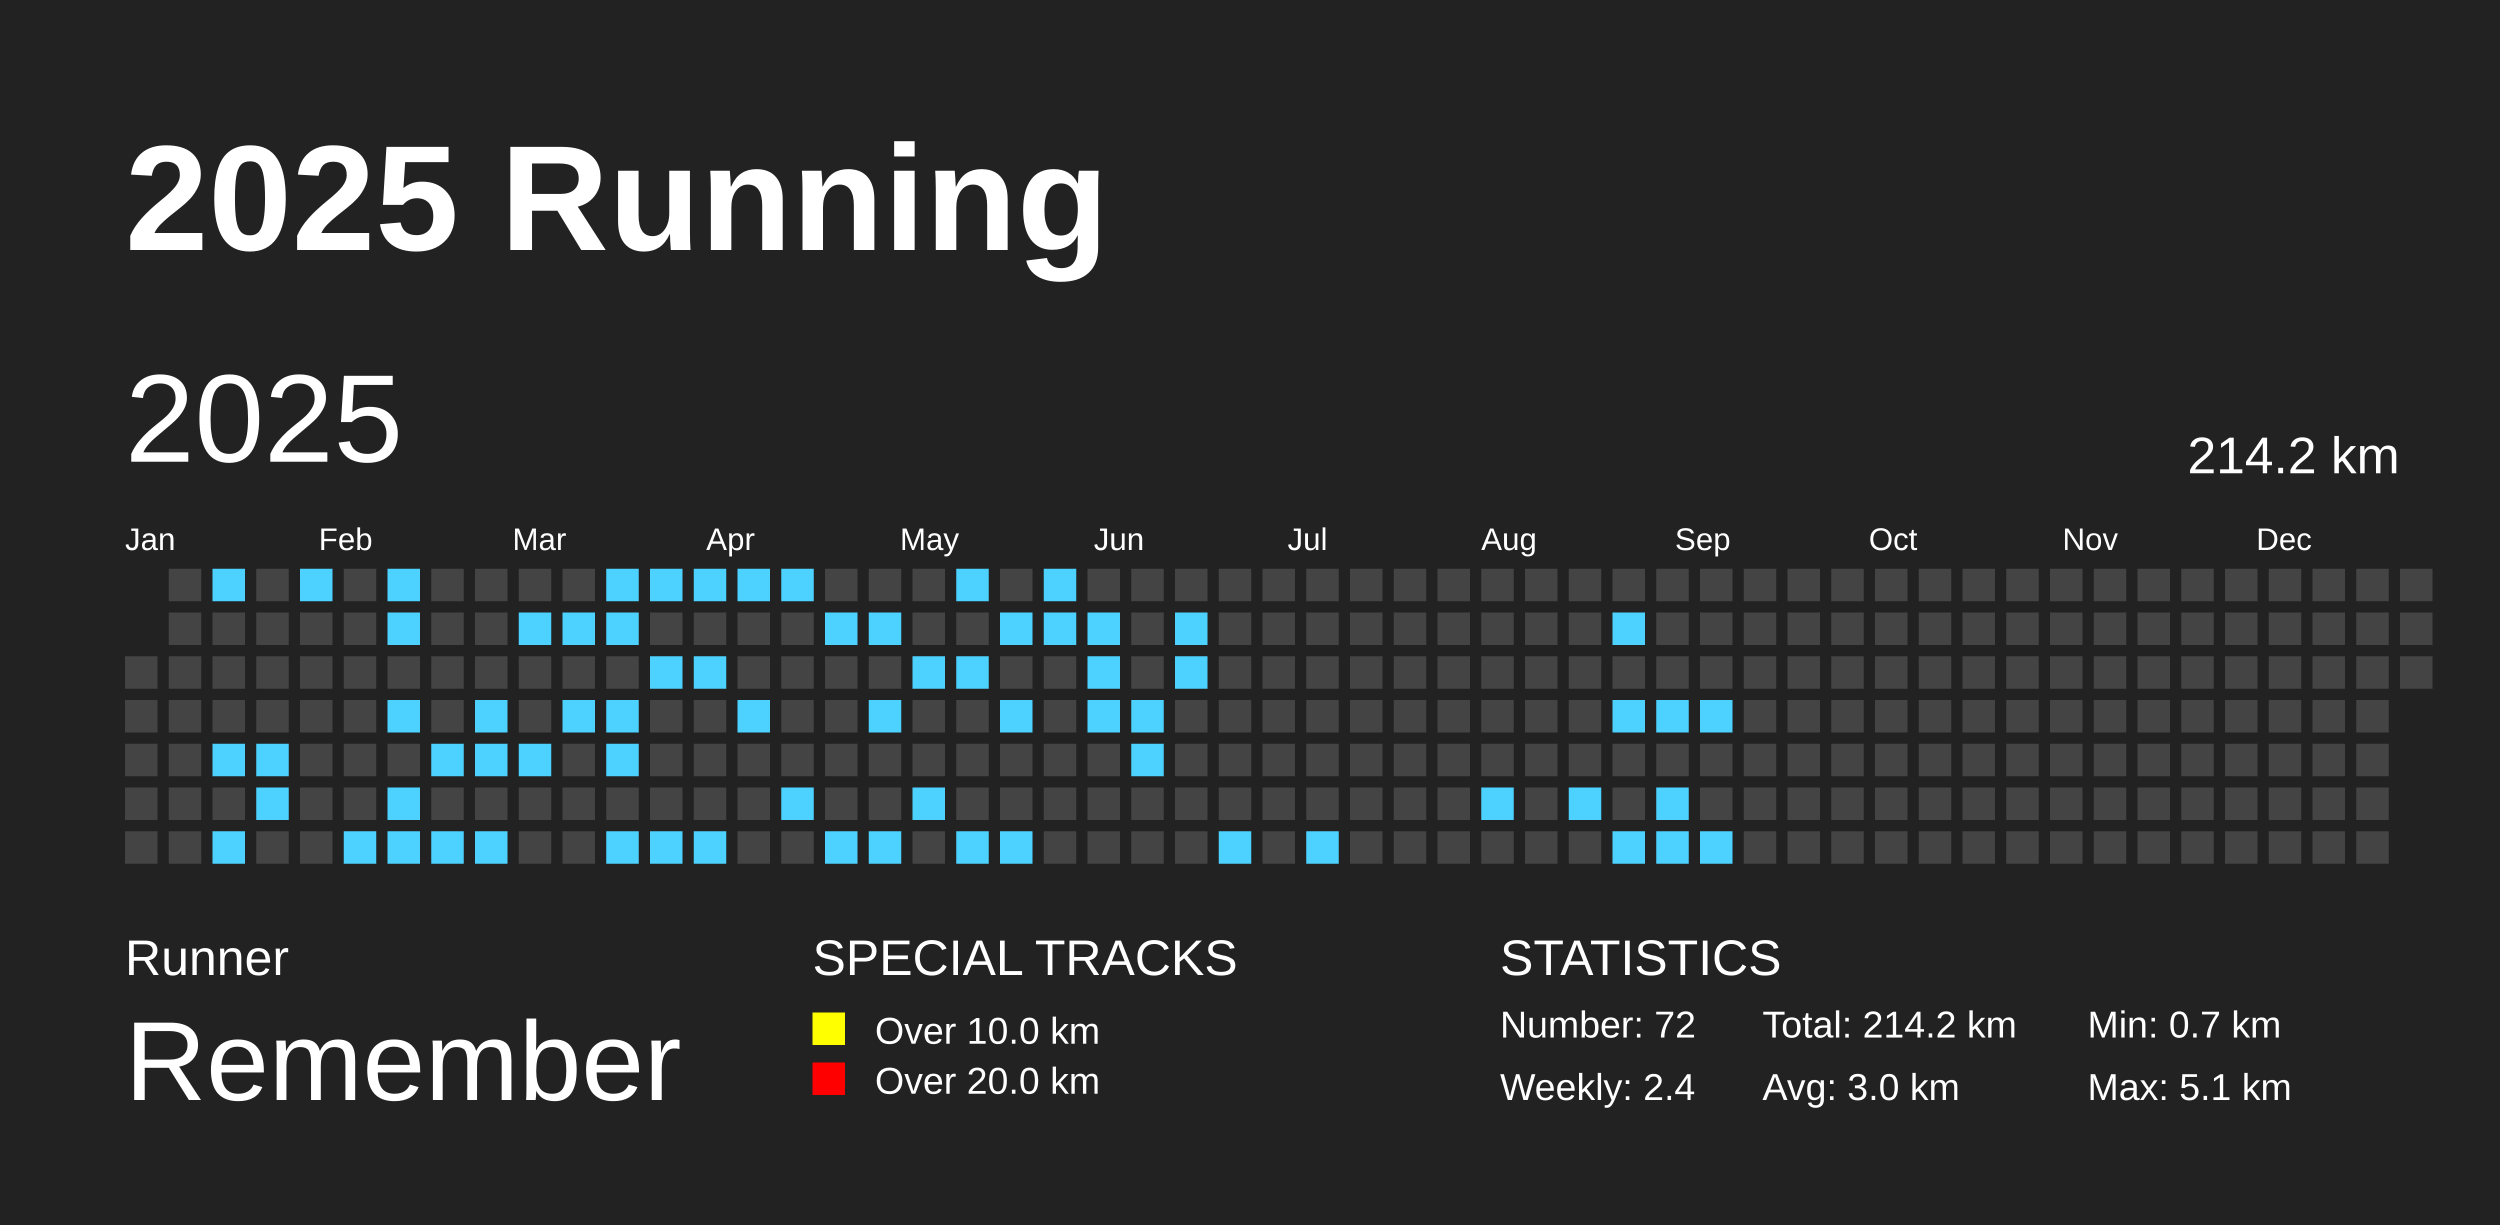
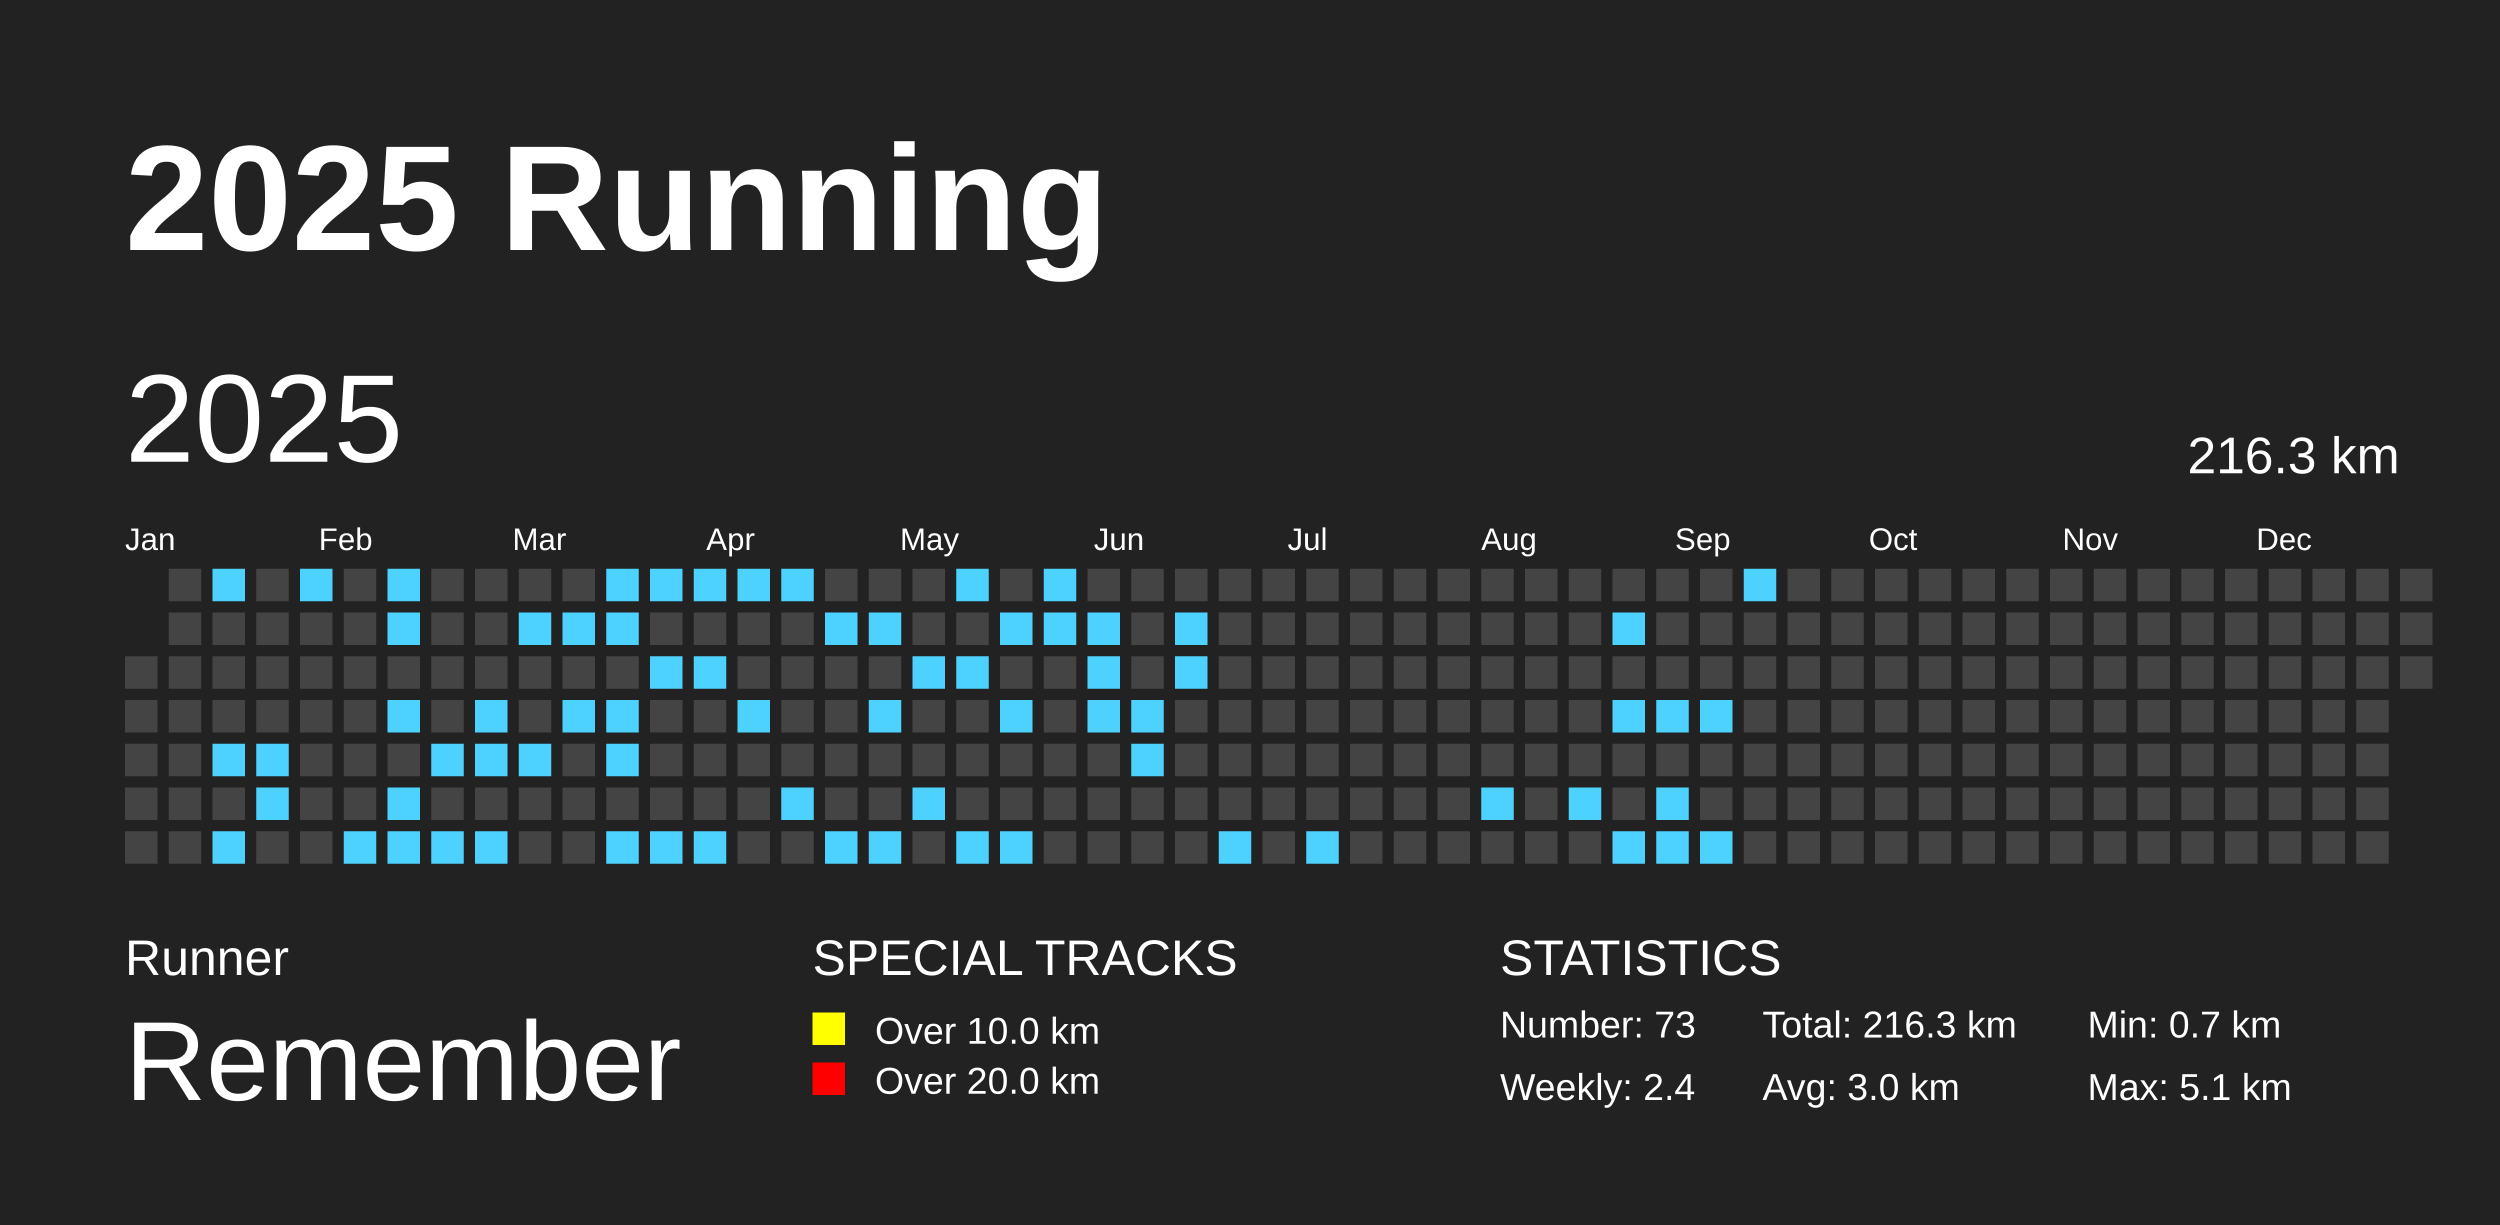
<svg xmlns="http://www.w3.org/2000/svg" baseProfile="full" height="98mm" version="1.1" viewBox="0,0,200,98" width="200mm">
  <defs />
  <rect fill="#222222" height="98" width="200" x="0" y="0" />
  <text fill="#FFFFFF" style="font-size:12px; font-family:Arial; font-weight:bold;" x="10" y="20">2025 Running</text>
  <text fill="#FFFFFF" style="font-size:4px; font-family:Arial" x="10" y="78">Runner</text>
  <text fill="#FFFFFF" style="font-size:9px; font-family:Arial" x="10" y="88">Remember</text>
  <text fill="#FFFFFF" style="font-size:4px; font-family:Arial" x="65" y="78">SPECIAL TRACKS</text>
  <rect fill="yellow" height="2.6" width="2.6" x="65" y="81" />
  <text fill="#FFFFFF" style="font-size:3px; font-family:Arial" x="70" y="83.5">Over 10.0 km</text>
  <rect fill="red" height="2.6" width="2.6" x="65" y="85" />
  <text fill="#FFFFFF" style="font-size:3px; font-family:Arial" x="70" y="87.5">Over 20.0 km</text>
  <text fill="#FFFFFF" style="font-size:4px; font-family:Arial" x="120" y="78">STATISTICS</text>
-   <text fill="#FFFFFF" style="font-size:3px; font-family:Arial" x="120" y="83">Number: 72</text>
+   <text fill="#FFFFFF" style="font-size:3px; font-family:Arial" x="120" y="83">Number: 73</text>
  <text fill="#FFFFFF" style="font-size:3px; font-family:Arial" x="120" y="88">Weekly: 2.4</text>
-   <text fill="#FFFFFF" style="font-size:3px; font-family:Arial" x="141" y="83">Total: 214.2 km</text>
+   <text fill="#FFFFFF" style="font-size:3px; font-family:Arial" x="141" y="83">Total: 216.3 km</text>
  <text fill="#FFFFFF" style="font-size:3px; font-family:Arial" x="141" y="88">Avg: 3.0 km</text>
  <text fill="#FFFFFF" style="font-size:3px; font-family:Arial" x="167" y="83">Min: 0.7 km</text>
  <text fill="#FFFFFF" style="font-size:3px; font-family:Arial" x="167" y="88">Max: 5.1 km</text>
  <text dominant-baseline="hanging" fill="#FFFFFF" style="font-size:10.0px; font-family:Arial;" x="10" y="30">2025</text>
-   <text dominant-baseline="hanging" fill="#FFFFFF" style="font-size:4.125px; font-family:Arial;" x="175" y="35">214.2 km</text>
+   <text dominant-baseline="hanging" fill="#FFFFFF" style="font-size:4.125px; font-family:Arial;" x="175" y="35">216.3 km</text>
  <text fill="#FFFFFF" style="font-size:2.5px; font-family:Arial" x="10.0" y="44">Jan</text>
  <text fill="#FFFFFF" style="font-size:2.5px; font-family:Arial" x="25.5" y="44">Feb</text>
  <text fill="#FFFFFF" style="font-size:2.5px; font-family:Arial" x="41.0" y="44">Mar</text>
  <text fill="#FFFFFF" style="font-size:2.5px; font-family:Arial" x="56.5" y="44">Apr</text>
  <text fill="#FFFFFF" style="font-size:2.5px; font-family:Arial" x="72.0" y="44">May</text>
  <text fill="#FFFFFF" style="font-size:2.5px; font-family:Arial" x="87.5" y="44">Jun</text>
  <text fill="#FFFFFF" style="font-size:2.5px; font-family:Arial" x="103.0" y="44">Jul</text>
  <text fill="#FFFFFF" style="font-size:2.5px; font-family:Arial" x="118.5" y="44">Aug</text>
  <text fill="#FFFFFF" style="font-size:2.5px; font-family:Arial" x="134.0" y="44">Sep</text>
  <text fill="#FFFFFF" style="font-size:2.5px; font-family:Arial" x="149.5" y="44">Oct</text>
  <text fill="#FFFFFF" style="font-size:2.5px; font-family:Arial" x="165.0" y="44">Nov</text>
  <text fill="#FFFFFF" style="font-size:2.5px; font-family:Arial" x="180.5" y="44">Dec</text>
  <rect fill="#444444" height="2.6" width="2.6" x="10.0" y="52.5" />
  <rect fill="#444444" height="2.6" width="2.6" x="10.0" y="56.0" />
  <rect fill="#444444" height="2.6" width="2.6" x="10.0" y="59.5" />
  <rect fill="#444444" height="2.6" width="2.6" x="10.0" y="63.0" />
  <rect fill="#444444" height="2.6" width="2.6" x="10.0" y="66.5" />
  <rect fill="#444444" height="2.6" width="2.6" x="13.5" y="45.5" />
  <rect fill="#444444" height="2.6" width="2.6" x="13.5" y="49.0" />
  <rect fill="#444444" height="2.6" width="2.6" x="13.5" y="52.5" />
  <rect fill="#444444" height="2.6" width="2.6" x="13.5" y="56.0" />
  <rect fill="#444444" height="2.6" width="2.6" x="13.5" y="59.5" />
  <rect fill="#444444" height="2.6" width="2.6" x="13.5" y="63.0" />
  <rect fill="#444444" height="2.6" width="2.6" x="13.5" y="66.5" />
  <rect fill="#4DD2FF" height="2.6" width="2.6" x="17.0" y="45.5" />
  <rect fill="#444444" height="2.6" width="2.6" x="17.0" y="49.0" />
  <rect fill="#444444" height="2.6" width="2.6" x="17.0" y="52.5" />
  <rect fill="#444444" height="2.6" width="2.6" x="17.0" y="56.0" />
  <rect fill="#4DD2FF" height="2.6" width="2.6" x="17.0" y="59.5" />
  <rect fill="#444444" height="2.6" width="2.6" x="17.0" y="63.0" />
  <rect fill="#4DD2FF" height="2.6" width="2.6" x="17.0" y="66.5" />
  <rect fill="#444444" height="2.6" width="2.6" x="20.5" y="45.5" />
  <rect fill="#444444" height="2.6" width="2.6" x="20.5" y="49.0" />
  <rect fill="#444444" height="2.6" width="2.6" x="20.5" y="52.5" />
  <rect fill="#444444" height="2.6" width="2.6" x="20.5" y="56.0" />
  <rect fill="#4DD2FF" height="2.6" width="2.6" x="20.5" y="59.5" />
  <rect fill="#4DD2FF" height="2.6" width="2.6" x="20.5" y="63.0" />
  <rect fill="#444444" height="2.6" width="2.6" x="20.5" y="66.5" />
  <rect fill="#4DD2FF" height="2.6" width="2.6" x="24.0" y="45.5" />
  <rect fill="#444444" height="2.6" width="2.6" x="24.0" y="49.0" />
  <rect fill="#444444" height="2.6" width="2.6" x="24.0" y="52.5" />
  <rect fill="#444444" height="2.6" width="2.6" x="24.0" y="56.0" />
  <rect fill="#444444" height="2.6" width="2.6" x="24.0" y="59.5" />
  <rect fill="#444444" height="2.6" width="2.6" x="24.0" y="63.0" />
  <rect fill="#444444" height="2.6" width="2.6" x="24.0" y="66.5" />
  <rect fill="#444444" height="2.6" width="2.6" x="27.5" y="45.5" />
  <rect fill="#444444" height="2.6" width="2.6" x="27.5" y="49.0" />
  <rect fill="#444444" height="2.6" width="2.6" x="27.5" y="52.5" />
  <rect fill="#444444" height="2.6" width="2.6" x="27.5" y="56.0" />
  <rect fill="#444444" height="2.6" width="2.6" x="27.5" y="59.5" />
  <rect fill="#444444" height="2.6" width="2.6" x="27.5" y="63.0" />
  <rect fill="#4DD2FF" height="2.6" width="2.6" x="27.5" y="66.5" />
  <rect fill="#4DD2FF" height="2.6" width="2.6" x="31.0" y="45.5" />
  <rect fill="#4DD2FF" height="2.6" width="2.6" x="31.0" y="49.0" />
  <rect fill="#444444" height="2.6" width="2.6" x="31.0" y="52.5" />
  <rect fill="#4DD2FF" height="2.6" width="2.6" x="31.0" y="56.0" />
  <rect fill="#444444" height="2.6" width="2.6" x="31.0" y="59.5" />
  <rect fill="#4DD2FF" height="2.6" width="2.6" x="31.0" y="63.0" />
  <rect fill="#4DD2FF" height="2.6" width="2.6" x="31.0" y="66.5" />
  <rect fill="#444444" height="2.6" width="2.6" x="34.5" y="45.5" />
  <rect fill="#444444" height="2.6" width="2.6" x="34.5" y="49.0" />
  <rect fill="#444444" height="2.6" width="2.6" x="34.5" y="52.5" />
  <rect fill="#444444" height="2.6" width="2.6" x="34.5" y="56.0" />
  <rect fill="#4DD2FF" height="2.6" width="2.6" x="34.5" y="59.5" />
  <rect fill="#444444" height="2.6" width="2.6" x="34.5" y="63.0" />
  <rect fill="#4DD2FF" height="2.6" width="2.6" x="34.5" y="66.5" />
  <rect fill="#444444" height="2.6" width="2.6" x="38.0" y="45.5" />
  <rect fill="#444444" height="2.6" width="2.6" x="38.0" y="49.0" />
  <rect fill="#444444" height="2.6" width="2.6" x="38.0" y="52.5" />
  <rect fill="#4DD2FF" height="2.6" width="2.6" x="38.0" y="56.0" />
  <rect fill="#4DD2FF" height="2.6" width="2.6" x="38.0" y="59.5" />
  <rect fill="#444444" height="2.6" width="2.6" x="38.0" y="63.0" />
  <rect fill="#4DD2FF" height="2.6" width="2.6" x="38.0" y="66.5" />
  <rect fill="#444444" height="2.6" width="2.6" x="41.5" y="45.5" />
  <rect fill="#4DD2FF" height="2.6" width="2.6" x="41.5" y="49.0" />
  <rect fill="#444444" height="2.6" width="2.6" x="41.5" y="52.5" />
  <rect fill="#444444" height="2.6" width="2.6" x="41.5" y="56.0" />
  <rect fill="#4DD2FF" height="2.6" width="2.6" x="41.5" y="59.5" />
  <rect fill="#444444" height="2.6" width="2.6" x="41.5" y="63.0" />
  <rect fill="#444444" height="2.6" width="2.6" x="41.5" y="66.5" />
  <rect fill="#444444" height="2.6" width="2.6" x="45.0" y="45.5" />
  <rect fill="#4DD2FF" height="2.6" width="2.6" x="45.0" y="49.0" />
  <rect fill="#444444" height="2.6" width="2.6" x="45.0" y="52.5" />
  <rect fill="#4DD2FF" height="2.6" width="2.6" x="45.0" y="56.0" />
  <rect fill="#444444" height="2.6" width="2.6" x="45.0" y="59.5" />
  <rect fill="#444444" height="2.6" width="2.6" x="45.0" y="63.0" />
  <rect fill="#444444" height="2.6" width="2.6" x="45.0" y="66.5" />
  <rect fill="#4DD2FF" height="2.6" width="2.6" x="48.5" y="45.5" />
  <rect fill="#4DD2FF" height="2.6" width="2.6" x="48.5" y="49.0" />
  <rect fill="#444444" height="2.6" width="2.6" x="48.5" y="52.5" />
  <rect fill="#4DD2FF" height="2.6" width="2.6" x="48.5" y="56.0" />
  <rect fill="#4DD2FF" height="2.6" width="2.6" x="48.5" y="59.5" />
  <rect fill="#444444" height="2.6" width="2.6" x="48.5" y="63.0" />
  <rect fill="#4DD2FF" height="2.6" width="2.6" x="48.5" y="66.5" />
  <rect fill="#4DD2FF" height="2.6" width="2.6" x="52.0" y="45.5" />
  <rect fill="#444444" height="2.6" width="2.6" x="52.0" y="49.0" />
  <rect fill="#4DD2FF" height="2.6" width="2.6" x="52.0" y="52.5" />
  <rect fill="#444444" height="2.6" width="2.6" x="52.0" y="56.0" />
  <rect fill="#444444" height="2.6" width="2.6" x="52.0" y="59.5" />
  <rect fill="#444444" height="2.6" width="2.6" x="52.0" y="63.0" />
  <rect fill="#4DD2FF" height="2.6" width="2.6" x="52.0" y="66.5" />
  <rect fill="#4DD2FF" height="2.6" width="2.6" x="55.5" y="45.5" />
  <rect fill="#444444" height="2.6" width="2.6" x="55.5" y="49.0" />
  <rect fill="#4DD2FF" height="2.6" width="2.6" x="55.5" y="52.5" />
  <rect fill="#444444" height="2.6" width="2.6" x="55.5" y="56.0" />
  <rect fill="#444444" height="2.6" width="2.6" x="55.5" y="59.5" />
  <rect fill="#444444" height="2.6" width="2.6" x="55.5" y="63.0" />
  <rect fill="#4DD2FF" height="2.6" width="2.6" x="55.5" y="66.5" />
  <rect fill="#4DD2FF" height="2.6" width="2.6" x="59.0" y="45.5" />
  <rect fill="#444444" height="2.6" width="2.6" x="59.0" y="49.0" />
  <rect fill="#444444" height="2.6" width="2.6" x="59.0" y="52.5" />
  <rect fill="#4DD2FF" height="2.6" width="2.6" x="59.0" y="56.0" />
  <rect fill="#444444" height="2.6" width="2.6" x="59.0" y="59.5" />
  <rect fill="#444444" height="2.6" width="2.6" x="59.0" y="63.0" />
  <rect fill="#444444" height="2.6" width="2.6" x="59.0" y="66.5" />
  <rect fill="#4DD2FF" height="2.6" width="2.6" x="62.5" y="45.5" />
  <rect fill="#444444" height="2.6" width="2.6" x="62.5" y="49.0" />
  <rect fill="#444444" height="2.6" width="2.6" x="62.5" y="52.5" />
  <rect fill="#444444" height="2.6" width="2.6" x="62.5" y="56.0" />
  <rect fill="#444444" height="2.6" width="2.6" x="62.5" y="59.5" />
  <rect fill="#4DD2FF" height="2.6" width="2.6" x="62.5" y="63.0" />
  <rect fill="#444444" height="2.6" width="2.6" x="62.5" y="66.5" />
  <rect fill="#444444" height="2.6" width="2.6" x="66.0" y="45.5" />
  <rect fill="#4DD2FF" height="2.6" width="2.6" x="66.0" y="49.0" />
  <rect fill="#444444" height="2.6" width="2.6" x="66.0" y="52.5" />
  <rect fill="#444444" height="2.6" width="2.6" x="66.0" y="56.0" />
  <rect fill="#444444" height="2.6" width="2.6" x="66.0" y="59.5" />
  <rect fill="#444444" height="2.6" width="2.6" x="66.0" y="63.0" />
  <rect fill="#4DD2FF" height="2.6" width="2.6" x="66.0" y="66.5" />
  <rect fill="#444444" height="2.6" width="2.6" x="69.5" y="45.5" />
  <rect fill="#4DD2FF" height="2.6" width="2.6" x="69.5" y="49.0" />
  <rect fill="#444444" height="2.6" width="2.6" x="69.5" y="52.5" />
  <rect fill="#4DD2FF" height="2.6" width="2.6" x="69.5" y="56.0" />
  <rect fill="#444444" height="2.6" width="2.6" x="69.5" y="59.5" />
  <rect fill="#444444" height="2.6" width="2.6" x="69.5" y="63.0" />
  <rect fill="#4DD2FF" height="2.6" width="2.6" x="69.5" y="66.5" />
  <rect fill="#444444" height="2.6" width="2.6" x="73.0" y="45.5" />
  <rect fill="#444444" height="2.6" width="2.6" x="73.0" y="49.0" />
  <rect fill="#4DD2FF" height="2.6" width="2.6" x="73.0" y="52.5" />
  <rect fill="#444444" height="2.6" width="2.6" x="73.0" y="56.0" />
  <rect fill="#444444" height="2.6" width="2.6" x="73.0" y="59.5" />
  <rect fill="#4DD2FF" height="2.6" width="2.6" x="73.0" y="63.0" />
  <rect fill="#444444" height="2.6" width="2.6" x="73.0" y="66.5" />
  <rect fill="#4DD2FF" height="2.6" width="2.6" x="76.5" y="45.5" />
  <rect fill="#444444" height="2.6" width="2.6" x="76.5" y="49.0" />
  <rect fill="#4DD2FF" height="2.6" width="2.6" x="76.5" y="52.5" />
  <rect fill="#444444" height="2.6" width="2.6" x="76.5" y="56.0" />
  <rect fill="#444444" height="2.6" width="2.6" x="76.5" y="59.5" />
  <rect fill="#444444" height="2.6" width="2.6" x="76.5" y="63.0" />
  <rect fill="#4DD2FF" height="2.6" width="2.6" x="76.5" y="66.5" />
  <rect fill="#444444" height="2.6" width="2.6" x="80.0" y="45.5" />
  <rect fill="#4DD2FF" height="2.6" width="2.6" x="80.0" y="49.0" />
  <rect fill="#444444" height="2.6" width="2.6" x="80.0" y="52.5" />
  <rect fill="#4DD2FF" height="2.6" width="2.6" x="80.0" y="56.0" />
  <rect fill="#444444" height="2.6" width="2.6" x="80.0" y="59.5" />
  <rect fill="#444444" height="2.6" width="2.6" x="80.0" y="63.0" />
  <rect fill="#4DD2FF" height="2.6" width="2.6" x="80.0" y="66.5" />
  <rect fill="#4DD2FF" height="2.6" width="2.6" x="83.5" y="45.5" />
  <rect fill="#4DD2FF" height="2.6" width="2.6" x="83.5" y="49.0" />
  <rect fill="#444444" height="2.6" width="2.6" x="83.5" y="52.5" />
  <rect fill="#444444" height="2.6" width="2.6" x="83.5" y="56.0" />
  <rect fill="#444444" height="2.6" width="2.6" x="83.5" y="59.5" />
  <rect fill="#444444" height="2.6" width="2.6" x="83.5" y="63.0" />
  <rect fill="#444444" height="2.6" width="2.6" x="83.5" y="66.5" />
  <rect fill="#444444" height="2.6" width="2.6" x="87.0" y="45.5" />
  <rect fill="#4DD2FF" height="2.6" width="2.6" x="87.0" y="49.0" />
  <rect fill="#4DD2FF" height="2.6" width="2.6" x="87.0" y="52.5" />
  <rect fill="#4DD2FF" height="2.6" width="2.6" x="87.0" y="56.0" />
  <rect fill="#444444" height="2.6" width="2.6" x="87.0" y="59.5" />
  <rect fill="#444444" height="2.6" width="2.6" x="87.0" y="63.0" />
  <rect fill="#444444" height="2.6" width="2.6" x="87.0" y="66.5" />
  <rect fill="#444444" height="2.6" width="2.6" x="90.5" y="45.5" />
  <rect fill="#444444" height="2.6" width="2.6" x="90.5" y="49.0" />
  <rect fill="#444444" height="2.6" width="2.6" x="90.5" y="52.5" />
  <rect fill="#4DD2FF" height="2.6" width="2.6" x="90.5" y="56.0" />
  <rect fill="#4DD2FF" height="2.6" width="2.6" x="90.5" y="59.5" />
  <rect fill="#444444" height="2.6" width="2.6" x="90.5" y="63.0" />
  <rect fill="#444444" height="2.6" width="2.6" x="90.5" y="66.5" />
  <rect fill="#444444" height="2.6" width="2.6" x="94.0" y="45.5" />
  <rect fill="#4DD2FF" height="2.6" width="2.6" x="94.0" y="49.0" />
  <rect fill="#4DD2FF" height="2.6" width="2.6" x="94.0" y="52.5" />
  <rect fill="#444444" height="2.6" width="2.6" x="94.0" y="56.0" />
  <rect fill="#444444" height="2.6" width="2.6" x="94.0" y="59.5" />
  <rect fill="#444444" height="2.6" width="2.6" x="94.0" y="63.0" />
  <rect fill="#444444" height="2.6" width="2.6" x="94.0" y="66.5" />
  <rect fill="#444444" height="2.6" width="2.6" x="97.5" y="45.5" />
  <rect fill="#444444" height="2.6" width="2.6" x="97.5" y="49.0" />
  <rect fill="#444444" height="2.6" width="2.6" x="97.5" y="52.5" />
  <rect fill="#444444" height="2.6" width="2.6" x="97.5" y="56.0" />
  <rect fill="#444444" height="2.6" width="2.6" x="97.5" y="59.5" />
  <rect fill="#444444" height="2.6" width="2.6" x="97.5" y="63.0" />
  <rect fill="#4DD2FF" height="2.6" width="2.6" x="97.5" y="66.5" />
  <rect fill="#444444" height="2.6" width="2.6" x="101.0" y="45.5" />
  <rect fill="#444444" height="2.6" width="2.6" x="101.0" y="49.0" />
  <rect fill="#444444" height="2.6" width="2.6" x="101.0" y="52.5" />
  <rect fill="#444444" height="2.6" width="2.6" x="101.0" y="56.0" />
  <rect fill="#444444" height="2.6" width="2.6" x="101.0" y="59.5" />
  <rect fill="#444444" height="2.6" width="2.6" x="101.0" y="63.0" />
  <rect fill="#444444" height="2.6" width="2.6" x="101.0" y="66.5" />
  <rect fill="#444444" height="2.6" width="2.6" x="104.5" y="45.5" />
  <rect fill="#444444" height="2.6" width="2.6" x="104.5" y="49.0" />
  <rect fill="#444444" height="2.6" width="2.6" x="104.5" y="52.5" />
  <rect fill="#444444" height="2.6" width="2.6" x="104.5" y="56.0" />
  <rect fill="#444444" height="2.6" width="2.6" x="104.5" y="59.5" />
  <rect fill="#444444" height="2.6" width="2.6" x="104.5" y="63.0" />
  <rect fill="#4DD2FF" height="2.6" width="2.6" x="104.5" y="66.5" />
  <rect fill="#444444" height="2.6" width="2.6" x="108.0" y="45.5" />
  <rect fill="#444444" height="2.6" width="2.6" x="108.0" y="49.0" />
  <rect fill="#444444" height="2.6" width="2.6" x="108.0" y="52.5" />
  <rect fill="#444444" height="2.6" width="2.6" x="108.0" y="56.0" />
  <rect fill="#444444" height="2.6" width="2.6" x="108.0" y="59.5" />
  <rect fill="#444444" height="2.6" width="2.6" x="108.0" y="63.0" />
  <rect fill="#444444" height="2.6" width="2.6" x="108.0" y="66.5" />
  <rect fill="#444444" height="2.6" width="2.6" x="111.5" y="45.5" />
  <rect fill="#444444" height="2.6" width="2.6" x="111.5" y="49.0" />
  <rect fill="#444444" height="2.6" width="2.6" x="111.5" y="52.5" />
  <rect fill="#444444" height="2.6" width="2.6" x="111.5" y="56.0" />
  <rect fill="#444444" height="2.6" width="2.6" x="111.5" y="59.5" />
  <rect fill="#444444" height="2.6" width="2.6" x="111.5" y="63.0" />
  <rect fill="#444444" height="2.6" width="2.6" x="111.5" y="66.5" />
  <rect fill="#444444" height="2.6" width="2.6" x="115.0" y="45.5" />
  <rect fill="#444444" height="2.6" width="2.6" x="115.0" y="49.0" />
  <rect fill="#444444" height="2.6" width="2.6" x="115.0" y="52.5" />
  <rect fill="#444444" height="2.6" width="2.6" x="115.0" y="56.0" />
  <rect fill="#444444" height="2.6" width="2.6" x="115.0" y="59.5" />
  <rect fill="#444444" height="2.6" width="2.6" x="115.0" y="63.0" />
  <rect fill="#444444" height="2.6" width="2.6" x="115.0" y="66.5" />
  <rect fill="#444444" height="2.6" width="2.6" x="118.5" y="45.5" />
  <rect fill="#444444" height="2.6" width="2.6" x="118.5" y="49.0" />
  <rect fill="#444444" height="2.6" width="2.6" x="118.5" y="52.5" />
  <rect fill="#444444" height="2.6" width="2.6" x="118.5" y="56.0" />
  <rect fill="#444444" height="2.6" width="2.6" x="118.5" y="59.5" />
  <rect fill="#4DD2FF" height="2.6" width="2.6" x="118.5" y="63.0" />
  <rect fill="#444444" height="2.6" width="2.6" x="118.5" y="66.5" />
  <rect fill="#444444" height="2.6" width="2.6" x="122.0" y="45.5" />
  <rect fill="#444444" height="2.6" width="2.6" x="122.0" y="49.0" />
  <rect fill="#444444" height="2.6" width="2.6" x="122.0" y="52.5" />
  <rect fill="#444444" height="2.6" width="2.6" x="122.0" y="56.0" />
  <rect fill="#444444" height="2.6" width="2.6" x="122.0" y="59.5" />
  <rect fill="#444444" height="2.6" width="2.6" x="122.0" y="63.0" />
  <rect fill="#444444" height="2.6" width="2.6" x="122.0" y="66.5" />
  <rect fill="#444444" height="2.6" width="2.6" x="125.5" y="45.5" />
  <rect fill="#444444" height="2.6" width="2.6" x="125.5" y="49.0" />
  <rect fill="#444444" height="2.6" width="2.6" x="125.5" y="52.5" />
  <rect fill="#444444" height="2.6" width="2.6" x="125.5" y="56.0" />
  <rect fill="#444444" height="2.6" width="2.6" x="125.5" y="59.5" />
  <rect fill="#4DD2FF" height="2.6" width="2.6" x="125.5" y="63.0" />
  <rect fill="#444444" height="2.6" width="2.6" x="125.5" y="66.5" />
  <rect fill="#444444" height="2.6" width="2.6" x="129.0" y="45.5" />
  <rect fill="#4DD2FF" height="2.6" width="2.6" x="129.0" y="49.0" />
  <rect fill="#444444" height="2.6" width="2.6" x="129.0" y="52.5" />
  <rect fill="#4DD2FF" height="2.6" width="2.6" x="129.0" y="56.0" />
  <rect fill="#444444" height="2.6" width="2.6" x="129.0" y="59.5" />
  <rect fill="#444444" height="2.6" width="2.6" x="129.0" y="63.0" />
  <rect fill="#4DD2FF" height="2.6" width="2.6" x="129.0" y="66.5" />
  <rect fill="#444444" height="2.6" width="2.6" x="132.5" y="45.5" />
  <rect fill="#444444" height="2.6" width="2.6" x="132.5" y="49.0" />
  <rect fill="#444444" height="2.6" width="2.6" x="132.5" y="52.5" />
  <rect fill="#4DD2FF" height="2.6" width="2.6" x="132.5" y="56.0" />
  <rect fill="#444444" height="2.6" width="2.6" x="132.5" y="59.5" />
  <rect fill="#4DD2FF" height="2.6" width="2.6" x="132.5" y="63.0" />
  <rect fill="#4DD2FF" height="2.6" width="2.6" x="132.5" y="66.5" />
  <rect fill="#444444" height="2.6" width="2.6" x="136.0" y="45.5" />
  <rect fill="#444444" height="2.6" width="2.6" x="136.0" y="49.0" />
  <rect fill="#444444" height="2.6" width="2.6" x="136.0" y="52.5" />
  <rect fill="#4DD2FF" height="2.6" width="2.6" x="136.0" y="56.0" />
  <rect fill="#444444" height="2.6" width="2.6" x="136.0" y="59.5" />
  <rect fill="#444444" height="2.6" width="2.6" x="136.0" y="63.0" />
  <rect fill="#4DD2FF" height="2.6" width="2.6" x="136.0" y="66.5" />
-   <rect fill="#444444" height="2.6" width="2.6" x="139.5" y="45.5" />
+   <rect fill="#4DD2FF" height="2.6" width="2.6" x="139.5" y="45.5" />
  <rect fill="#444444" height="2.6" width="2.6" x="139.5" y="49.0" />
  <rect fill="#444444" height="2.6" width="2.6" x="139.5" y="52.5" />
  <rect fill="#444444" height="2.6" width="2.6" x="139.5" y="56.0" />
  <rect fill="#444444" height="2.6" width="2.6" x="139.5" y="59.5" />
  <rect fill="#444444" height="2.6" width="2.6" x="139.5" y="63.0" />
  <rect fill="#444444" height="2.6" width="2.6" x="139.5" y="66.5" />
  <rect fill="#444444" height="2.6" width="2.6" x="143.0" y="45.5" />
  <rect fill="#444444" height="2.6" width="2.6" x="143.0" y="49.0" />
  <rect fill="#444444" height="2.6" width="2.6" x="143.0" y="52.5" />
  <rect fill="#444444" height="2.6" width="2.6" x="143.0" y="56.0" />
  <rect fill="#444444" height="2.6" width="2.6" x="143.0" y="59.5" />
  <rect fill="#444444" height="2.6" width="2.6" x="143.0" y="63.0" />
  <rect fill="#444444" height="2.6" width="2.6" x="143.0" y="66.5" />
  <rect fill="#444444" height="2.6" width="2.6" x="146.5" y="45.5" />
  <rect fill="#444444" height="2.6" width="2.6" x="146.5" y="49.0" />
  <rect fill="#444444" height="2.6" width="2.6" x="146.5" y="52.5" />
  <rect fill="#444444" height="2.6" width="2.6" x="146.5" y="56.0" />
  <rect fill="#444444" height="2.6" width="2.6" x="146.5" y="59.5" />
  <rect fill="#444444" height="2.6" width="2.6" x="146.5" y="63.0" />
  <rect fill="#444444" height="2.6" width="2.6" x="146.5" y="66.5" />
  <rect fill="#444444" height="2.6" width="2.6" x="150.0" y="45.5" />
  <rect fill="#444444" height="2.6" width="2.6" x="150.0" y="49.0" />
  <rect fill="#444444" height="2.6" width="2.6" x="150.0" y="52.5" />
  <rect fill="#444444" height="2.6" width="2.6" x="150.0" y="56.0" />
  <rect fill="#444444" height="2.6" width="2.6" x="150.0" y="59.5" />
  <rect fill="#444444" height="2.6" width="2.6" x="150.0" y="63.0" />
  <rect fill="#444444" height="2.6" width="2.6" x="150.0" y="66.5" />
  <rect fill="#444444" height="2.6" width="2.6" x="153.5" y="45.5" />
  <rect fill="#444444" height="2.6" width="2.6" x="153.5" y="49.0" />
  <rect fill="#444444" height="2.6" width="2.6" x="153.5" y="52.5" />
  <rect fill="#444444" height="2.6" width="2.6" x="153.5" y="56.0" />
  <rect fill="#444444" height="2.6" width="2.6" x="153.5" y="59.5" />
  <rect fill="#444444" height="2.6" width="2.6" x="153.5" y="63.0" />
  <rect fill="#444444" height="2.6" width="2.6" x="153.5" y="66.5" />
  <rect fill="#444444" height="2.6" width="2.6" x="157.0" y="45.5" />
  <rect fill="#444444" height="2.6" width="2.6" x="157.0" y="49.0" />
  <rect fill="#444444" height="2.6" width="2.6" x="157.0" y="52.5" />
  <rect fill="#444444" height="2.6" width="2.6" x="157.0" y="56.0" />
  <rect fill="#444444" height="2.6" width="2.6" x="157.0" y="59.5" />
  <rect fill="#444444" height="2.6" width="2.6" x="157.0" y="63.0" />
  <rect fill="#444444" height="2.6" width="2.6" x="157.0" y="66.5" />
  <rect fill="#444444" height="2.6" width="2.6" x="160.5" y="45.5" />
  <rect fill="#444444" height="2.6" width="2.6" x="160.5" y="49.0" />
  <rect fill="#444444" height="2.6" width="2.6" x="160.5" y="52.5" />
  <rect fill="#444444" height="2.6" width="2.6" x="160.5" y="56.0" />
  <rect fill="#444444" height="2.6" width="2.6" x="160.5" y="59.5" />
  <rect fill="#444444" height="2.6" width="2.6" x="160.5" y="63.0" />
  <rect fill="#444444" height="2.6" width="2.6" x="160.5" y="66.5" />
  <rect fill="#444444" height="2.6" width="2.6" x="164.0" y="45.5" />
  <rect fill="#444444" height="2.6" width="2.6" x="164.0" y="49.0" />
  <rect fill="#444444" height="2.6" width="2.6" x="164.0" y="52.5" />
  <rect fill="#444444" height="2.6" width="2.6" x="164.0" y="56.0" />
  <rect fill="#444444" height="2.6" width="2.6" x="164.0" y="59.5" />
  <rect fill="#444444" height="2.6" width="2.6" x="164.0" y="63.0" />
  <rect fill="#444444" height="2.6" width="2.6" x="164.0" y="66.5" />
  <rect fill="#444444" height="2.6" width="2.6" x="167.5" y="45.5" />
  <rect fill="#444444" height="2.6" width="2.6" x="167.5" y="49.0" />
  <rect fill="#444444" height="2.6" width="2.6" x="167.5" y="52.5" />
  <rect fill="#444444" height="2.6" width="2.6" x="167.5" y="56.0" />
  <rect fill="#444444" height="2.6" width="2.6" x="167.5" y="59.5" />
  <rect fill="#444444" height="2.6" width="2.6" x="167.5" y="63.0" />
  <rect fill="#444444" height="2.6" width="2.6" x="167.5" y="66.5" />
  <rect fill="#444444" height="2.6" width="2.6" x="171.0" y="45.5" />
  <rect fill="#444444" height="2.6" width="2.6" x="171.0" y="49.0" />
  <rect fill="#444444" height="2.6" width="2.6" x="171.0" y="52.5" />
  <rect fill="#444444" height="2.6" width="2.6" x="171.0" y="56.0" />
  <rect fill="#444444" height="2.6" width="2.6" x="171.0" y="59.5" />
  <rect fill="#444444" height="2.6" width="2.6" x="171.0" y="63.0" />
  <rect fill="#444444" height="2.6" width="2.6" x="171.0" y="66.5" />
  <rect fill="#444444" height="2.6" width="2.6" x="174.5" y="45.5" />
  <rect fill="#444444" height="2.6" width="2.6" x="174.5" y="49.0" />
  <rect fill="#444444" height="2.6" width="2.6" x="174.5" y="52.5" />
  <rect fill="#444444" height="2.6" width="2.6" x="174.5" y="56.0" />
  <rect fill="#444444" height="2.6" width="2.6" x="174.5" y="59.5" />
  <rect fill="#444444" height="2.6" width="2.6" x="174.5" y="63.0" />
  <rect fill="#444444" height="2.6" width="2.6" x="174.5" y="66.5" />
  <rect fill="#444444" height="2.6" width="2.6" x="178.0" y="45.5" />
  <rect fill="#444444" height="2.6" width="2.6" x="178.0" y="49.0" />
  <rect fill="#444444" height="2.6" width="2.6" x="178.0" y="52.5" />
  <rect fill="#444444" height="2.6" width="2.6" x="178.0" y="56.0" />
  <rect fill="#444444" height="2.6" width="2.6" x="178.0" y="59.5" />
  <rect fill="#444444" height="2.6" width="2.6" x="178.0" y="63.0" />
  <rect fill="#444444" height="2.6" width="2.6" x="178.0" y="66.5" />
  <rect fill="#444444" height="2.6" width="2.6" x="181.5" y="45.5" />
  <rect fill="#444444" height="2.6" width="2.6" x="181.5" y="49.0" />
  <rect fill="#444444" height="2.6" width="2.6" x="181.5" y="52.5" />
  <rect fill="#444444" height="2.6" width="2.6" x="181.5" y="56.0" />
  <rect fill="#444444" height="2.6" width="2.6" x="181.5" y="59.5" />
  <rect fill="#444444" height="2.6" width="2.6" x="181.5" y="63.0" />
  <rect fill="#444444" height="2.6" width="2.6" x="181.5" y="66.5" />
  <rect fill="#444444" height="2.6" width="2.6" x="185.0" y="45.5" />
  <rect fill="#444444" height="2.6" width="2.6" x="185.0" y="49.0" />
  <rect fill="#444444" height="2.6" width="2.6" x="185.0" y="52.5" />
  <rect fill="#444444" height="2.6" width="2.6" x="185.0" y="56.0" />
  <rect fill="#444444" height="2.6" width="2.6" x="185.0" y="59.5" />
  <rect fill="#444444" height="2.6" width="2.6" x="185.0" y="63.0" />
  <rect fill="#444444" height="2.6" width="2.6" x="185.0" y="66.5" />
  <rect fill="#444444" height="2.6" width="2.6" x="188.5" y="45.5" />
  <rect fill="#444444" height="2.6" width="2.6" x="188.5" y="49.0" />
  <rect fill="#444444" height="2.6" width="2.6" x="188.5" y="52.5" />
  <rect fill="#444444" height="2.6" width="2.6" x="188.5" y="56.0" />
  <rect fill="#444444" height="2.6" width="2.6" x="188.5" y="59.5" />
  <rect fill="#444444" height="2.6" width="2.6" x="188.5" y="63.0" />
  <rect fill="#444444" height="2.6" width="2.6" x="188.5" y="66.5" />
  <rect fill="#444444" height="2.6" width="2.6" x="192.0" y="45.5" />
  <rect fill="#444444" height="2.6" width="2.6" x="192.0" y="49.0" />
  <rect fill="#444444" height="2.6" width="2.6" x="192.0" y="52.5" />
</svg>
